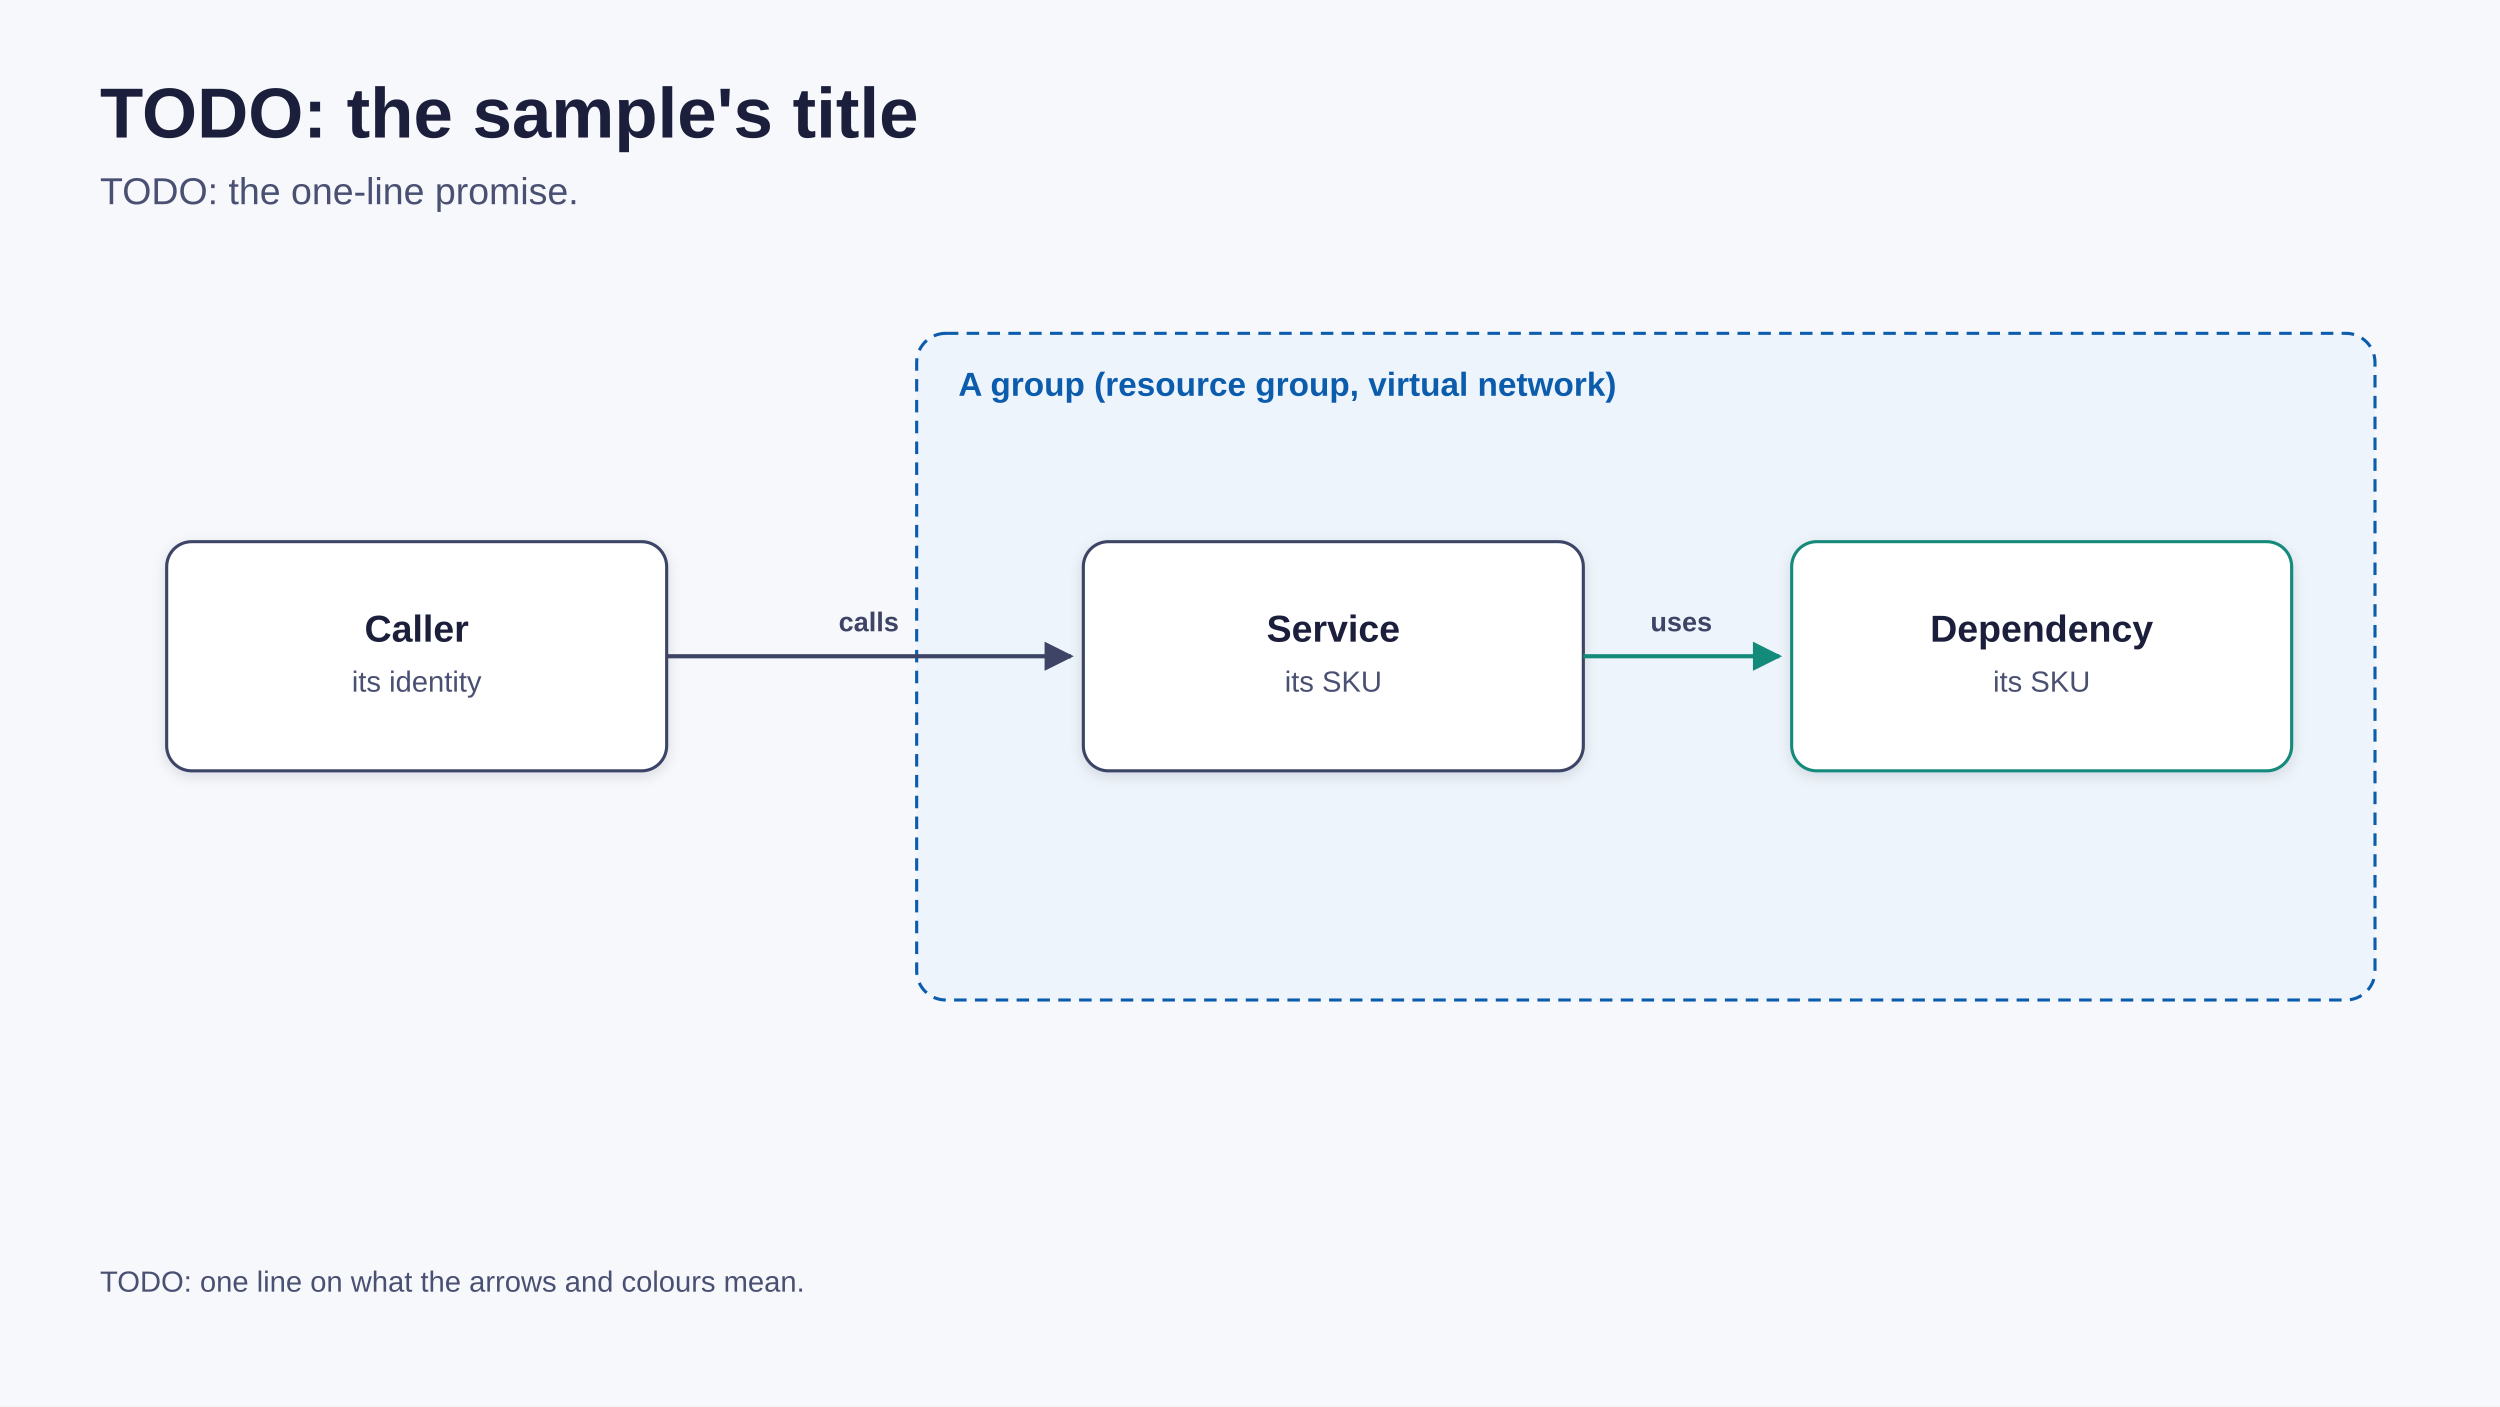
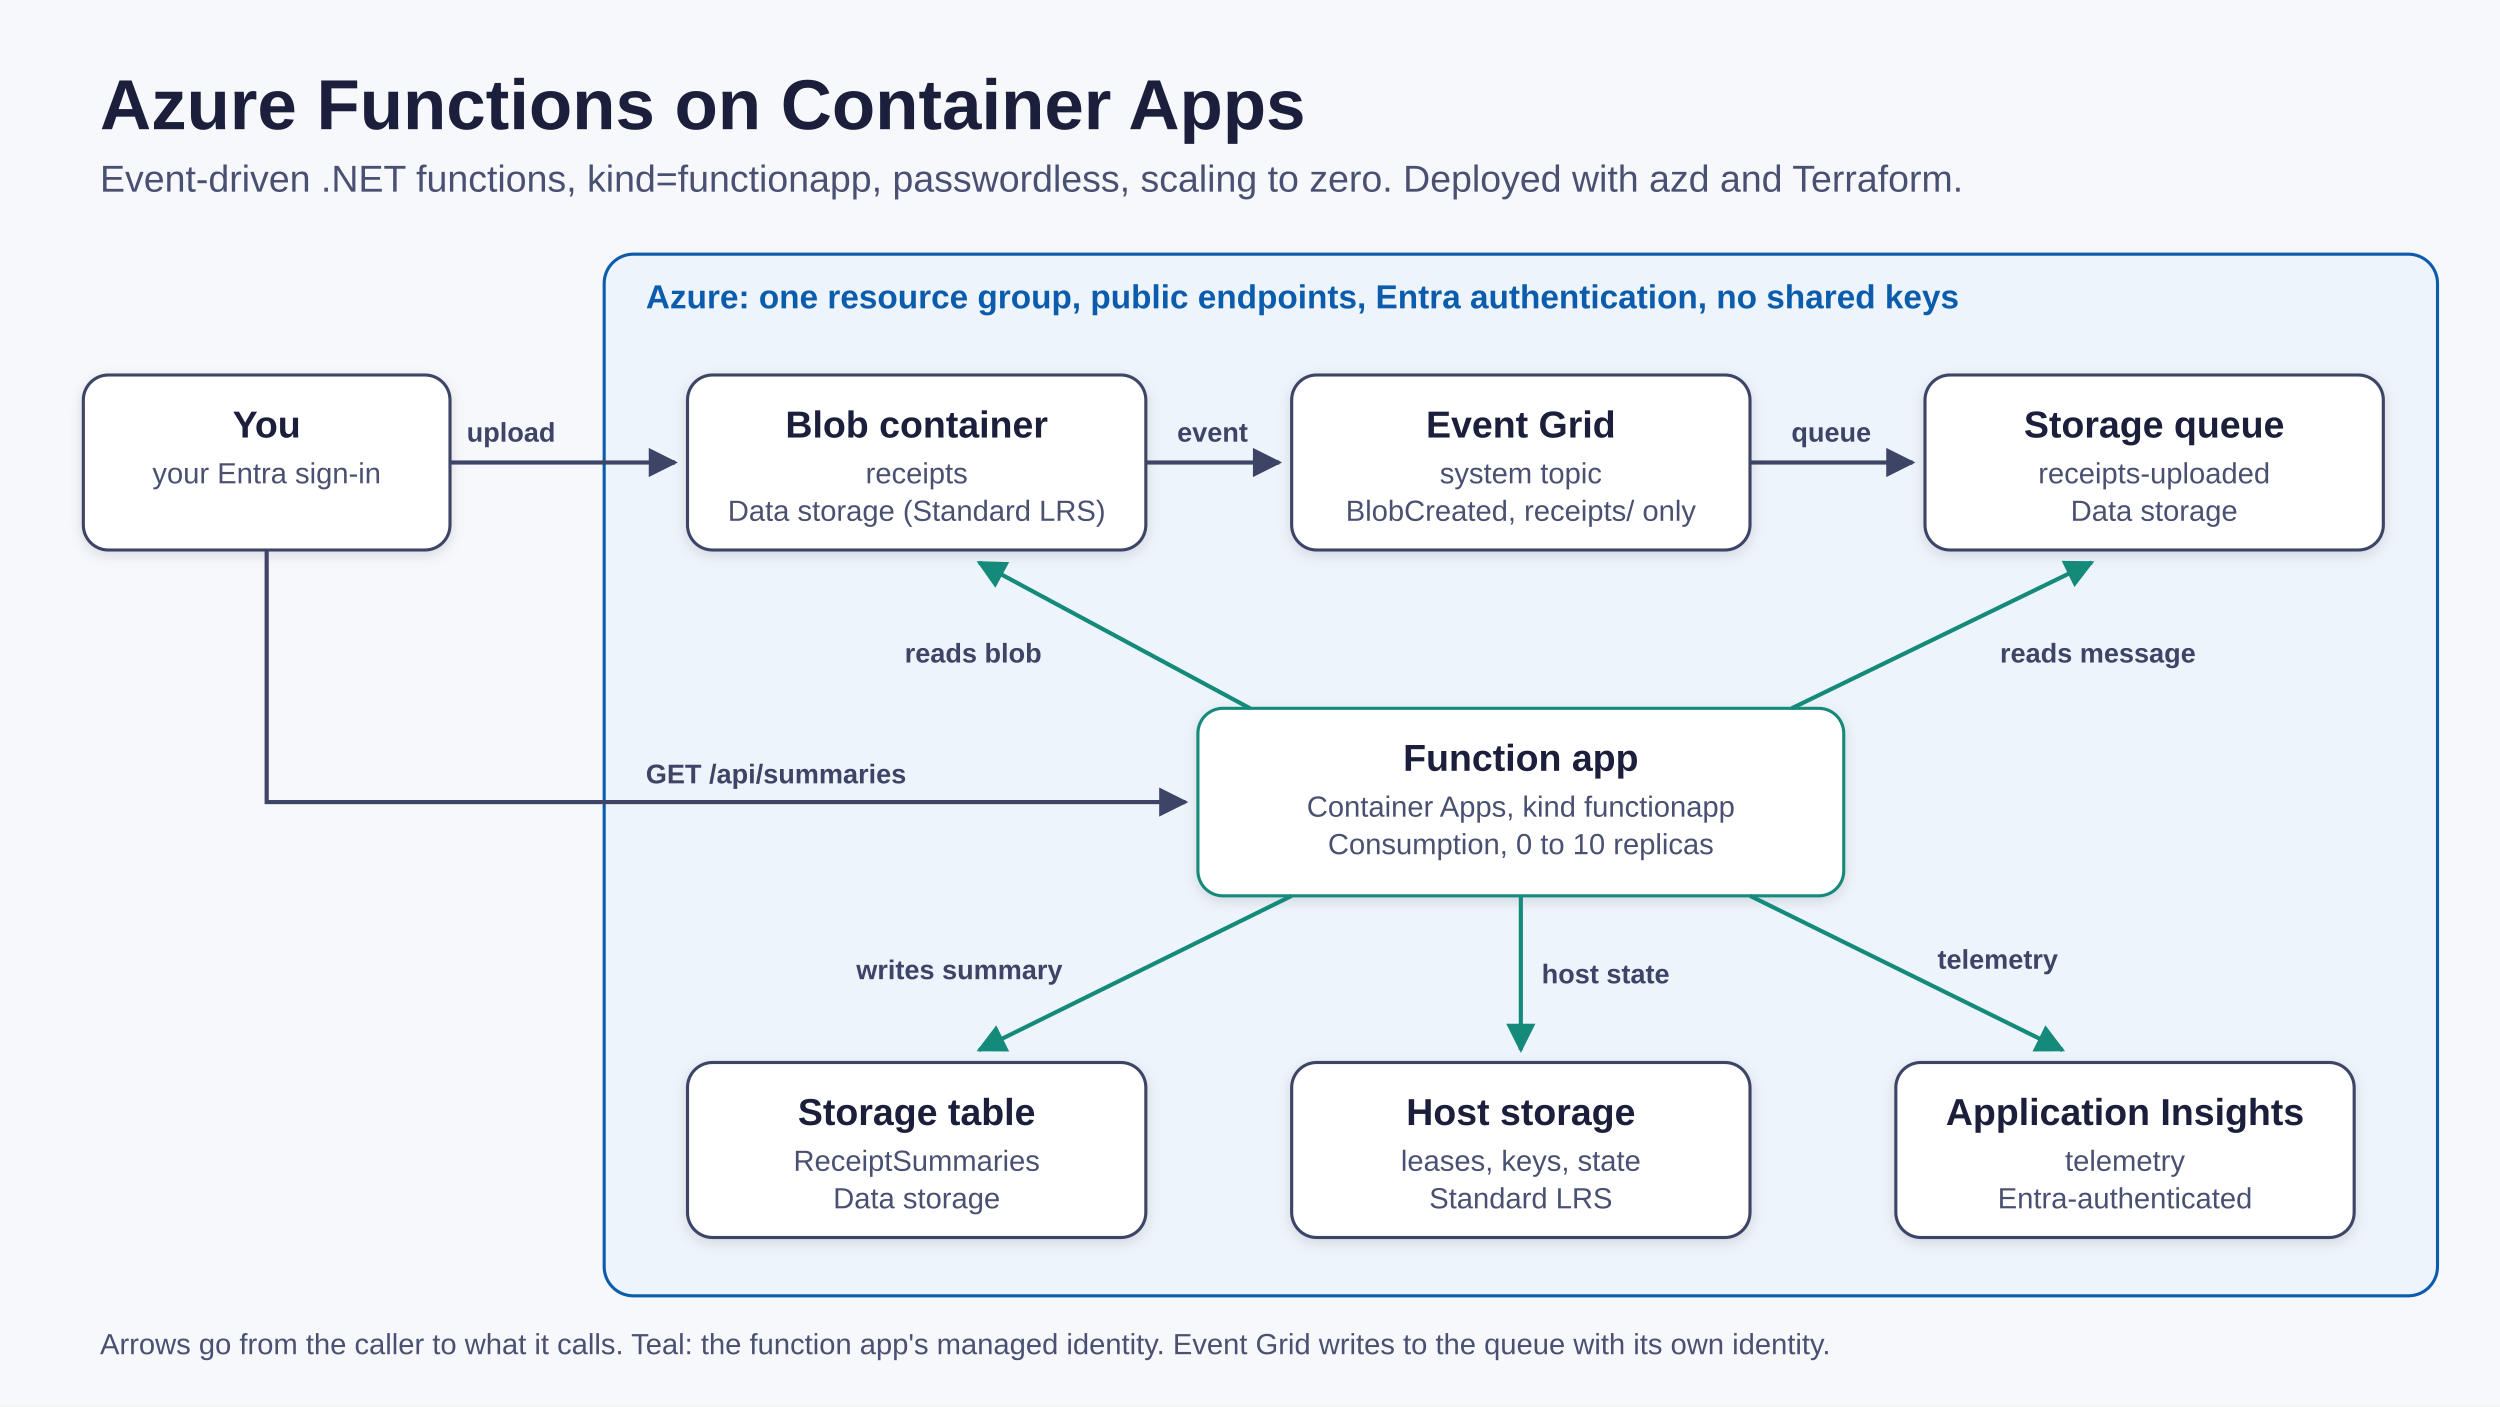
<svg xmlns="http://www.w3.org/2000/svg" font-family="Segoe UI, Helvetica Neue, Arial, sans-serif" width="1200" height="675" viewBox="0 0 1200 675" role="img" aria-labelledby="title desc">
  <defs>
    <marker id="arrow" viewBox="0 0 10 10" refX="9" refY="5" markerWidth="7" markerHeight="7" orient="auto-start-reverse">
      <path d="M0,0 L10,5 L0,10 z" fill="#3d4466" />
    </marker>
    <marker id="arrow-teal" viewBox="0 0 10 10" refX="9" refY="5" markerWidth="7" markerHeight="7" orient="auto-start-reverse">
      <path d="M0,0 L10,5 L0,10 z" fill="#138a7a" />
    </marker>
    <filter id="shadow" x="-10%" y="-10%" width="120%" height="130%">
      <feDropShadow dx="0" dy="2" stdDeviation="3" flood-color="#1b1f3b" flood-opacity="0.12" />
    </filter>
  </defs>
  <style>
    text { fill: #1b1f3b; }
    .title { font-size: 34px; font-weight: 700; }
    .subtitle { font-size: 18px; fill: #4a5072; }
    .name { font-size: 18px; font-weight: 700; }
    .group { font-size: 16px; font-weight: 700; fill: #0b5cad; }
    .kind { font-size: 14px; fill: #4a5072; }
    .edge { font-size: 13px; fill: #3d4466; font-weight: 600; }
    .footer { font-size: 14px; fill: #4a5072; }
  </style>
  <rect width="1200" height="675" fill="#f7f8fc" />
-   <text class="title" x="48" y="66">TODO: the sample's title</text>
-   <text class="subtitle" x="48" y="98">TODO: the one-line promise.</text>
+   <text class="title" x="48" y="62">Azure Functions on Container Apps</text>
+   <text class="subtitle" x="48" y="92">Event-driven .NET functions, kind=functionapp, passwordless, scaling to zero. Deployed with azd and Terraform.</text>
+   <rect x="290" y="122" width="880" height="500" rx="14" fill="#eef4fb" stroke="#0b5cad" stroke-width="1.5" />
+   <text class="group" x="310" y="148">Azure: one resource group, public endpoints, Entra authentication, no shared keys</text>
  <g filter="url(#shadow)">
-     <rect x="80" y="260" width="240" height="110" rx="12" fill="#ffffff" stroke="#3d4466" stroke-width="1.5" />
+     <rect x="330" y="180" width="220" height="84" rx="12" fill="#ffffff" stroke="#3d4466" stroke-width="1.5" />
  </g>
-   <text class="name" x="200" y="308" text-anchor="middle">Caller</text>
-   <text class="kind" x="200" y="332" text-anchor="middle">its identity</text>
-   <rect x="440" y="160" width="700" height="320" rx="14" fill="#eef4fb" stroke="#0b5cad" stroke-width="1.5" stroke-dasharray="6 4" />
-   <text class="group" x="460" y="190">A group (resource group, virtual network)</text>
+   <text class="name" x="440.0" y="210" text-anchor="middle">Blob container</text>
+   <text class="kind" x="440.0" y="232" text-anchor="middle">receipts</text>
+   <text class="kind" x="440.0" y="250" text-anchor="middle">Data storage (Standard LRS)</text>
  <g filter="url(#shadow)">
-     <rect x="520" y="260" width="240" height="110" rx="12" fill="#ffffff" stroke="#3d4466" stroke-width="1.5" />
+     <rect x="620" y="180" width="220" height="84" rx="12" fill="#ffffff" stroke="#3d4466" stroke-width="1.5" />
  </g>
-   <text class="name" x="640" y="308" text-anchor="middle">Service</text>
-   <text class="kind" x="640" y="332" text-anchor="middle">its SKU</text>
+   <text class="name" x="730.0" y="210" text-anchor="middle">Event Grid</text>
+   <text class="kind" x="730.0" y="232" text-anchor="middle">system topic</text>
+   <text class="kind" x="730.0" y="250" text-anchor="middle">BlobCreated, receipts/ only</text>
  <g filter="url(#shadow)">
-     <rect x="860" y="260" width="240" height="110" rx="12" fill="#ffffff" stroke="#138a7a" stroke-width="1.5" />
+     <rect x="924" y="180" width="220" height="84" rx="12" fill="#ffffff" stroke="#3d4466" stroke-width="1.5" />
  </g>
-   <text class="name" x="980" y="308" text-anchor="middle">Dependency</text>
-   <text class="kind" x="980" y="332" text-anchor="middle">its SKU</text>
-   <line x1="320" y1="315" x2="514" y2="315" stroke="#3d4466" stroke-width="2" marker-end="url(#arrow)" />
-   <text class="edge" x="417" y="303" text-anchor="middle">calls</text>
-   <line x1="760" y1="315" x2="854" y2="315" stroke="#138a7a" stroke-width="2" marker-end="url(#arrow-teal)" />
-   <text class="edge" x="807" y="303" text-anchor="middle">uses</text>
-   <text class="footer" x="48" y="620">TODO: one line on what the arrows and colours mean.</text>
+   <text class="name" x="1034.0" y="210" text-anchor="middle">Storage queue</text>
+   <text class="kind" x="1034.0" y="232" text-anchor="middle">receipts-uploaded</text>
+   <text class="kind" x="1034.0" y="250" text-anchor="middle">Data storage</text>
+   <g filter="url(#shadow)">
+     <rect x="575" y="340" width="310" height="90" rx="12" fill="#ffffff" stroke="#138a7a" stroke-width="1.5" />
+   </g>
+   <text class="name" x="730.0" y="370" text-anchor="middle">Function app</text>
+   <text class="kind" x="730.0" y="392" text-anchor="middle">Container Apps, kind functionapp</text>
+   <text class="kind" x="730.0" y="410" text-anchor="middle">Consumption, 0 to 10 replicas</text>
+   <g filter="url(#shadow)">
+     <rect x="330" y="510" width="220" height="84" rx="12" fill="#ffffff" stroke="#3d4466" stroke-width="1.5" />
+   </g>
+   <text class="name" x="440.0" y="540" text-anchor="middle">Storage table</text>
+   <text class="kind" x="440.0" y="562" text-anchor="middle">ReceiptSummaries</text>
+   <text class="kind" x="440.0" y="580" text-anchor="middle">Data storage</text>
+   <g filter="url(#shadow)">
+     <rect x="620" y="510" width="220" height="84" rx="12" fill="#ffffff" stroke="#3d4466" stroke-width="1.5" />
+   </g>
+   <text class="name" x="730.0" y="540" text-anchor="middle">Host storage</text>
+   <text class="kind" x="730.0" y="562" text-anchor="middle">leases, keys, state</text>
+   <text class="kind" x="730.0" y="580" text-anchor="middle">Standard LRS</text>
+   <g filter="url(#shadow)">
+     <rect x="910" y="510" width="220" height="84" rx="12" fill="#ffffff" stroke="#3d4466" stroke-width="1.5" />
+   </g>
+   <text class="name" x="1020.0" y="540" text-anchor="middle">Application Insights</text>
+   <text class="kind" x="1020.0" y="562" text-anchor="middle">telemetry</text>
+   <text class="kind" x="1020.0" y="580" text-anchor="middle">Entra-authenticated</text>
+   <g filter="url(#shadow)">
+     <rect x="40" y="180" width="176" height="84" rx="12" fill="#ffffff" stroke="#3d4466" stroke-width="1.5" />
+   </g>
+   <text class="name" x="128.0" y="210" text-anchor="middle">You</text>
+   <text class="kind" x="128.0" y="232" text-anchor="middle">your Entra sign-in</text>
+   <polyline points="216,222 324,222" fill="none" stroke="#3d4466" stroke-width="2" marker-end="url(#arrow)" />
+   <text class="edge" x="224" y="212" text-anchor="start">upload</text>
+   <polyline points="550,222 614,222" fill="none" stroke="#3d4466" stroke-width="2" marker-end="url(#arrow)" />
+   <text class="edge" x="582" y="212" text-anchor="middle">event</text>
+   <polyline points="840,222 918,222" fill="none" stroke="#3d4466" stroke-width="2" marker-end="url(#arrow)" />
+   <text class="edge" x="879" y="212" text-anchor="middle">queue</text>
+   <polyline points="860,340 1004,270" fill="none" stroke="#138a7a" stroke-width="2" marker-end="url(#arrow-teal)" />
+   <text class="edge" x="960" y="318" text-anchor="start">reads message</text>
+   <polyline points="600,340 470,270" fill="none" stroke="#138a7a" stroke-width="2" marker-end="url(#arrow-teal)" />
+   <text class="edge" x="500" y="318" text-anchor="end">reads blob</text>
+   <polyline points="620,430 470,504" fill="none" stroke="#138a7a" stroke-width="2" marker-end="url(#arrow-teal)" />
+   <text class="edge" x="510" y="470" text-anchor="end">writes summary</text>
+   <polyline points="730,430 730,504" fill="none" stroke="#138a7a" stroke-width="2" marker-end="url(#arrow-teal)" />
+   <text class="edge" x="740" y="472" text-anchor="start">host state</text>
+   <polyline points="840,430 990,504" fill="none" stroke="#138a7a" stroke-width="2" marker-end="url(#arrow-teal)" />
+   <text class="edge" x="930" y="465" text-anchor="start">telemetry</text>
+   <polyline points="128,264 128,385 569,385" fill="none" stroke="#3d4466" stroke-width="2" marker-end="url(#arrow)" />
+   <text class="edge" x="310" y="376" text-anchor="start">GET /api/summaries</text>
+   <text class="footer" x="48" y="650">Arrows go from the caller to what it calls. Teal: the function app's managed identity. Event Grid writes to the queue with its own identity.</text>
</svg>
